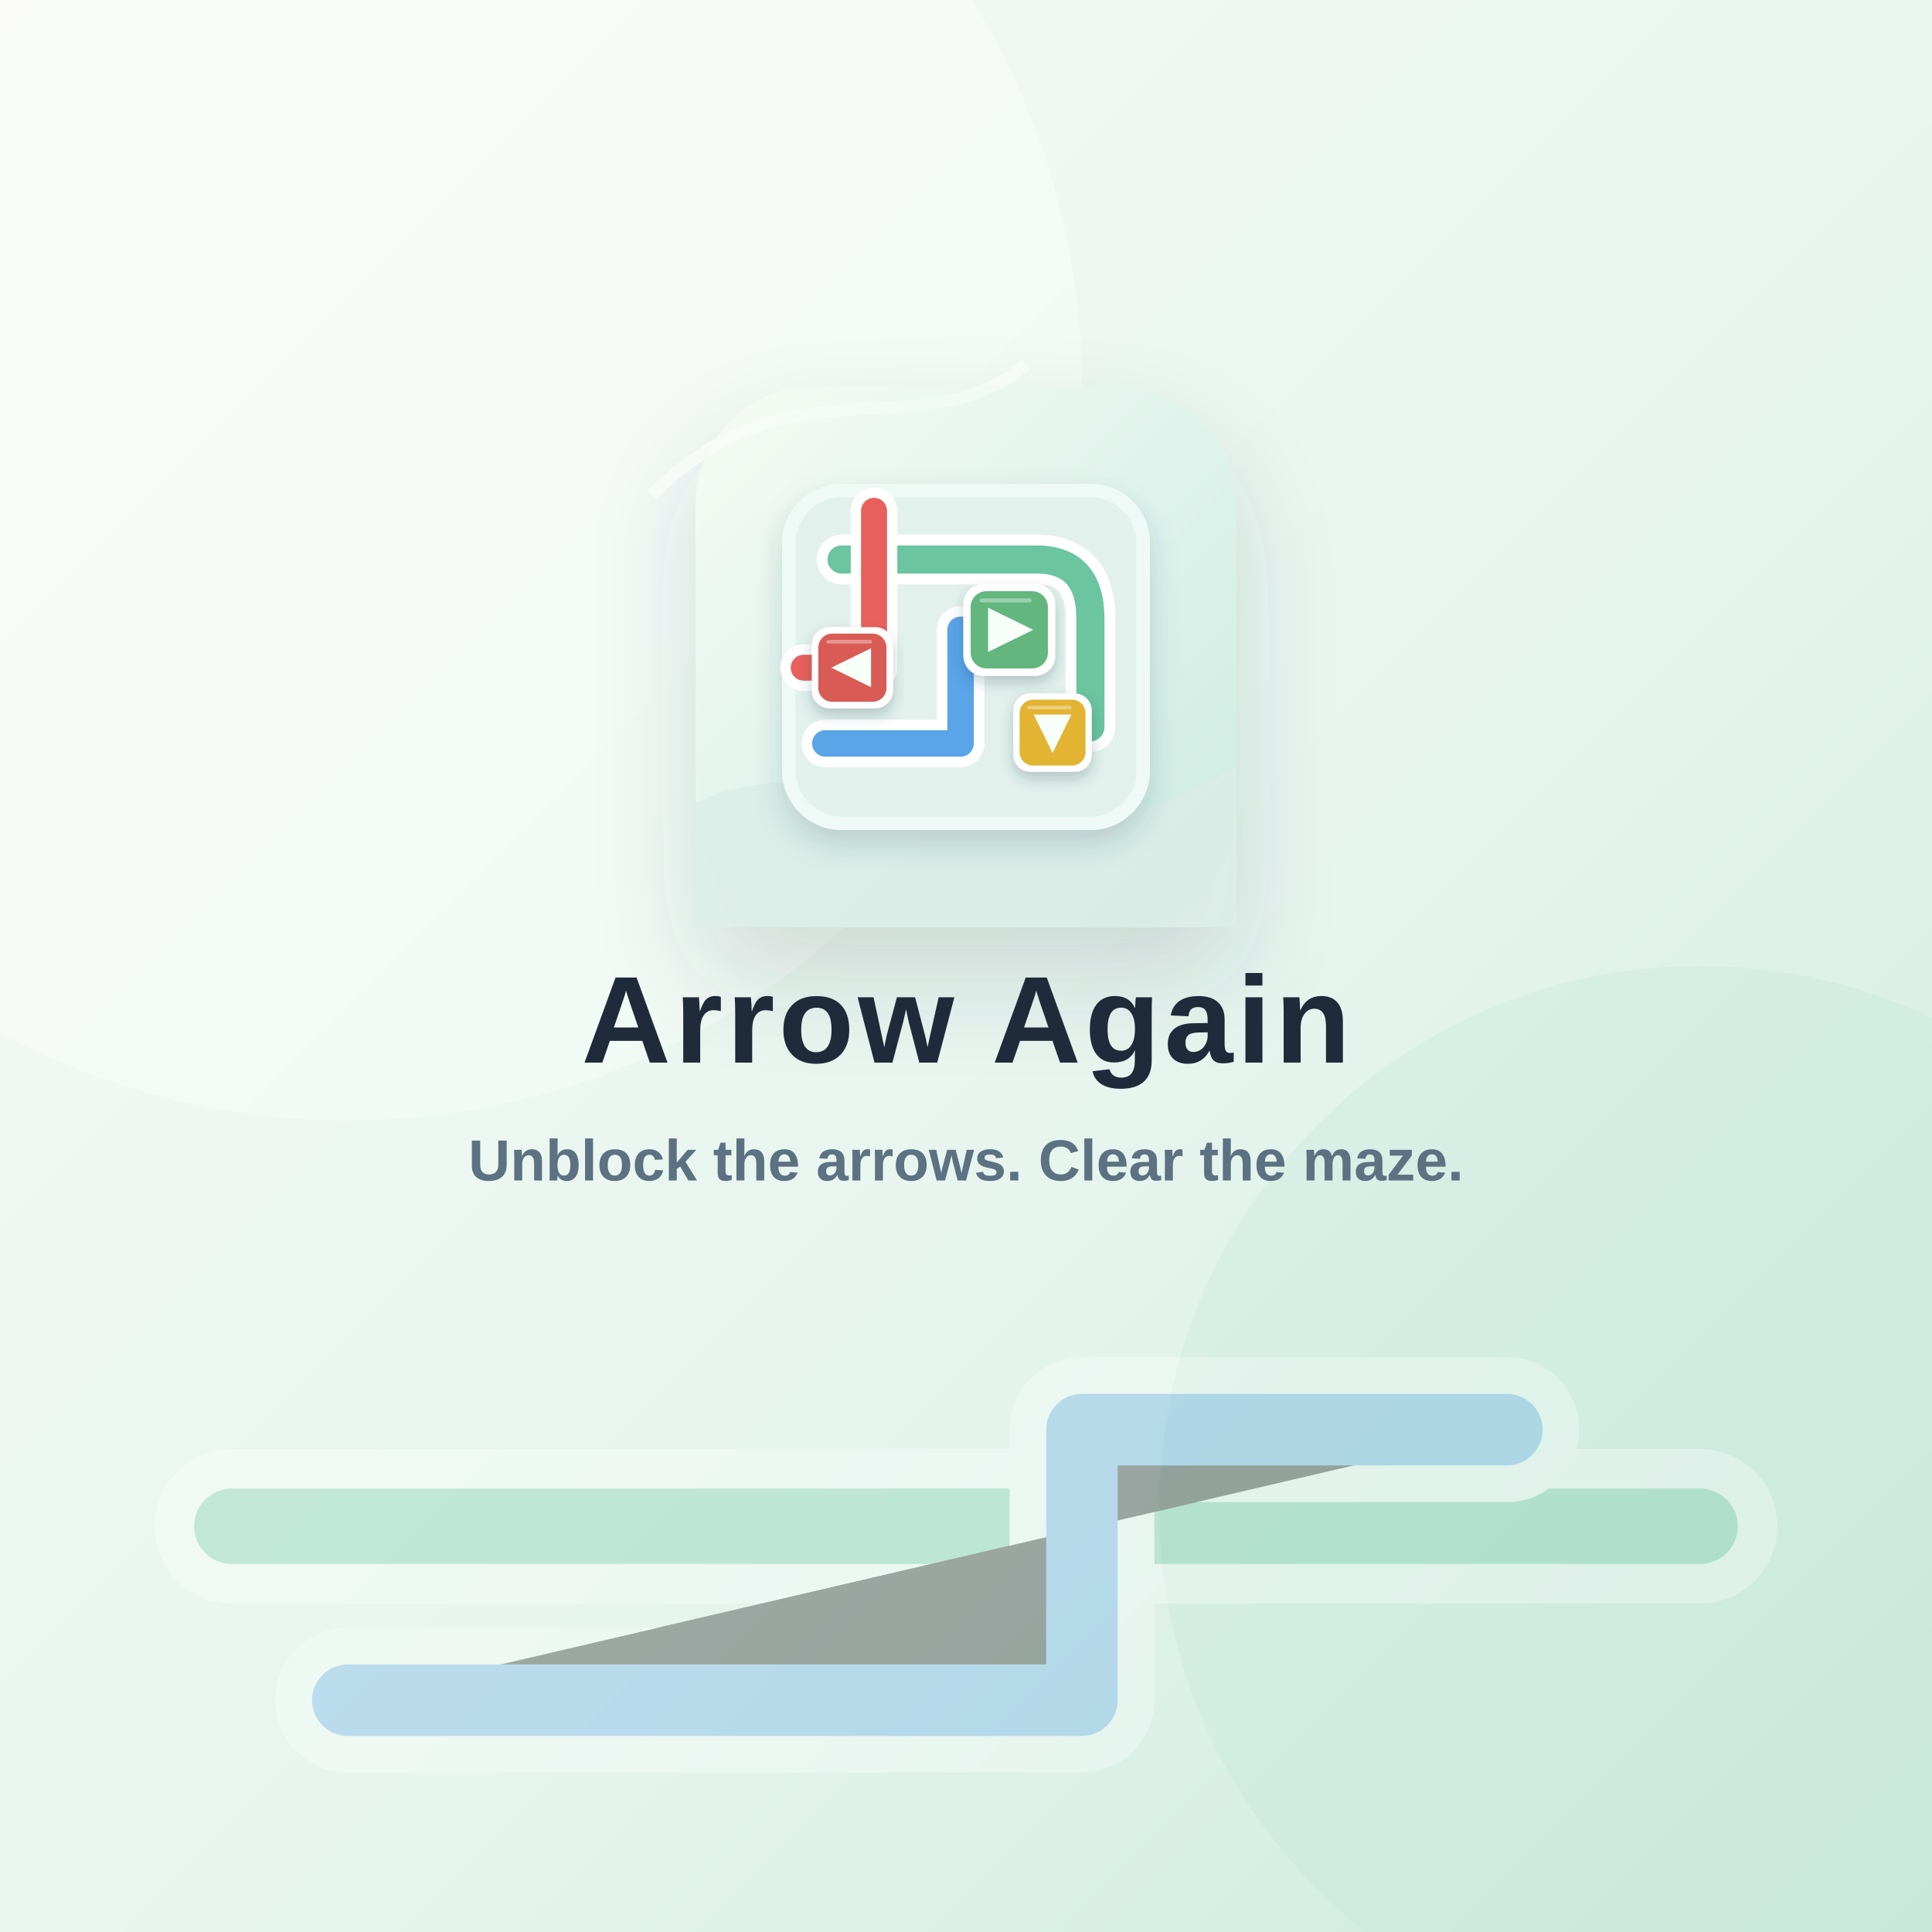
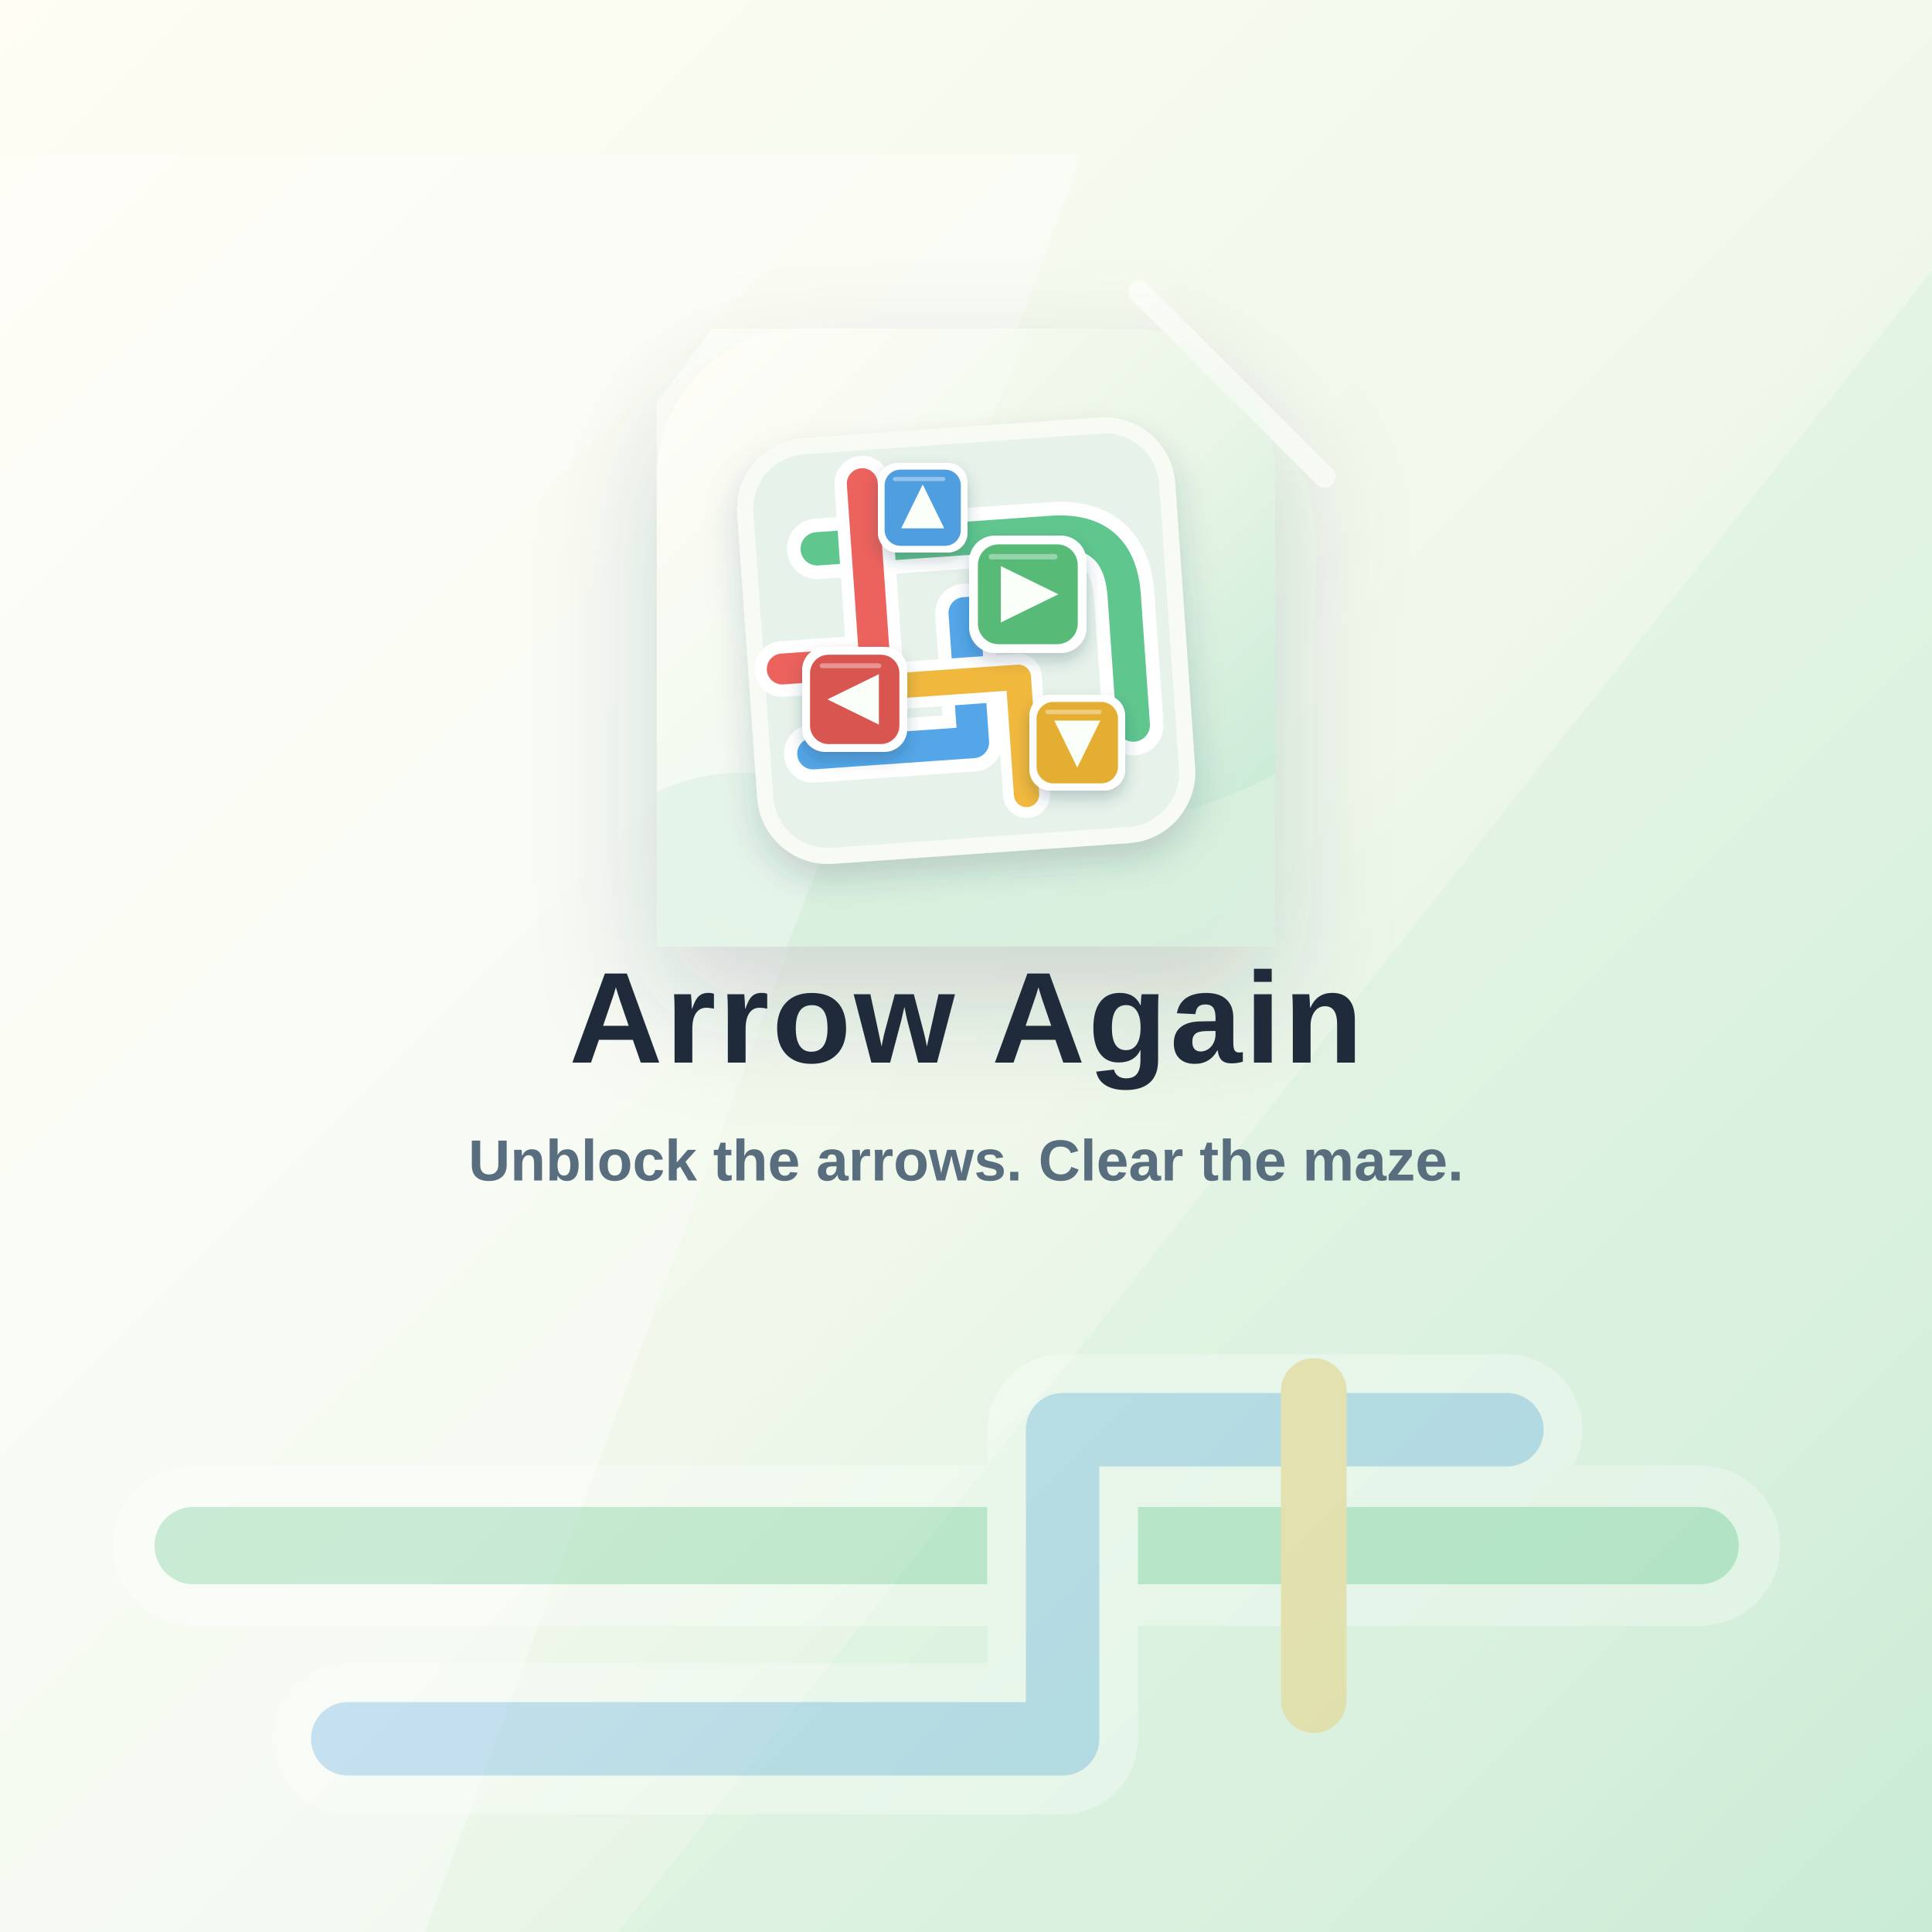
<svg xmlns="http://www.w3.org/2000/svg" width="2732" height="2732" viewBox="0 0 2732 2732">
  <defs>
    <linearGradient id="splashBg" x1="0" x2="1" y1="0" y2="1">
-       <stop offset="0" stop-color="#F9FBF4" />
-       <stop offset=".58" stop-color="#E6F5EE" />
-       <stop offset="1" stop-color="#CAE9DC" />
+       <stop offset="0" stop-color="#FFFDF4" />
+       <stop offset=".54" stop-color="#F0F8EB" />
+       <stop offset="1" stop-color="#C9EBD5" />
    </linearGradient>
    <filter id="splashShadow" x="-30%" y="-30%" width="160%" height="170%">
-       <feDropShadow dx="0" dy="95.62" stdDeviation="92.888" flood-color="#264057" flood-opacity=".16" />
+       <feDropShadow dx="0" dy="92.888" stdDeviation="95.62" flood-color="#264057" flood-opacity=".18" />
    </filter>
  </defs>
  <rect width="2732" height="2732" fill="url(#splashBg)" />
-   <circle cx="491.76" cy="546.4" r="1038.16" fill="#ffffff" opacity=".34" />
-   <circle cx="2404.16" cy="2130.96" r="764.96" fill="#BFE5D5" opacity=".32" />
-   <g opacity="0.32">
-     <path d="M327.84 2158.28 H2404.16" stroke="#FFFFFF" stroke-width="218.56" stroke-linecap="round" />
-     <path d="M327.84 2158.28 H2404.16" stroke="#6BC5A0" stroke-width="106.548" stroke-linecap="round" />
-     <path d="M491.76 2404.16 H1529.92 V2021.68 H2130.96" stroke="#FFFFFF" stroke-width="204.9" stroke-linecap="round" stroke-linejoin="round" />
-     <path d="M491.76 2404.16 H1529.92 V2021.68 H2130.96" stroke="#5AA4E8" stroke-width="101.084" stroke-linecap="round" stroke-linejoin="round" />
+   <path d="M-218.56 218.56 H1529.92 L601.04 2732 H-218.56Z" fill="#FFFFFF" opacity=".34" />
+   <path d="M2732 382.48 L2732 1803.12 L1639.2 2732 H874.24Z" fill="#D8F0DE" opacity=".48" />
+   <g opacity="0.3">
+     <path d="M273.2 2185.6 H2404.16" stroke="#FFFFFF" stroke-width="226.756" stroke-linecap="round" fill="none" />
+     <path d="M273.2 2185.6 H2404.16" stroke="#5FC68E" stroke-width="109.28" stroke-linecap="round" fill="none" />
+     <path d="M491.76 2458.8 H1502.6 V2021.68 H2130.96" stroke="#FFFFFF" stroke-width="213.096" stroke-linecap="round" stroke-linejoin="round" fill="none" />
+     <path d="M491.76 2458.8 H1502.6 V2021.68 H2130.96" stroke="#54A6E8" stroke-width="103.816" stroke-linecap="round" stroke-linejoin="round" fill="none" />
+     <path d="M1857.76 1967.04 V2404.16" stroke="#F0B83E" stroke-width="92.888" stroke-linecap="round" fill="none" />
  </g>
-   <g transform="translate(983.52 546.4) scale(0.7470313)" filter="url(#splashShadow)">
+   <g transform="translate(928.88 464.44) scale(0.85375)" filter="url(#splashShadow)">
    <defs>
      <linearGradient id="iconBg" x1="0" x2="1" y1="0" y2="1">
-         <stop offset="0" stop-color="#F7FBF3" />
-         <stop offset=".54" stop-color="#DDF3EC" />
-         <stop offset="1" stop-color="#CDEBE0" />
+         <stop offset="0" stop-color="#FFFDF4" />
+         <stop offset=".52" stop-color="#EAF6E8" />
+         <stop offset="1" stop-color="#BFE7D1" />
      </linearGradient>
      <filter id="softShadow" x="-20%" y="-20%" width="140%" height="150%">
        <feDropShadow dx="0" dy="26.624" stdDeviation="26.624" flood-color="#274157" flood-opacity=".18" />
      </filter>
      <filter id="tileShadow" x="-25%" y="-25%" width="150%" height="150%">
        <feDropShadow dx="0" dy="12.288" stdDeviation="12.288" flood-color="#24435B" flood-opacity=".25" />
      </filter>
    </defs>
-     <rect width="1024" height="1024" rx="225.28" fill="url(#iconBg)" />
-     <path d="M0 788.48 C286.72 645.12 655.36 972.8 1024 716.8 L1024 1024 L0 1024Z" fill="#D9EEE7" opacity=".75" />
-     <path d="M-81.92 204.8 C184.32 -61.44 430.08 122.88 624.64 -40.96" stroke="#ffffff" stroke-width="22.528" opacity=".32" fill="none" />
-     <g filter="url(#softShadow)">
-       <rect x="163.84" y="184.32" width="696.32" height="655.36" rx="112.64" fill="#EFF9F5" />
-       <rect x="189.44" y="209.92" width="645.12" height="604.16" rx="87.04" fill="#DDEFE8" opacity=".72" />
-       <path d="M276.48 327.68 H645.12 Q747.52 327.68 747.52 440.32 V645.12" stroke="#ffffff" stroke-width="94.208" stroke-linecap="round" stroke-linejoin="round" fill="none" />
-       <path d="M276.48 327.68 H645.12 Q747.52 327.68 747.52 440.32 V645.12" stroke="#6BC5A0" stroke-width="53.248" stroke-linecap="round" stroke-linejoin="round" fill="none" />
-       <path d="M245.76 675.84 H501.76 V460.8 H624.64" stroke="#ffffff" stroke-width="90.112" stroke-linecap="round" stroke-linejoin="round" fill="none" />
-       <path d="M245.76 675.84 H501.76 V460.8 H624.64" stroke="#5AA4E8" stroke-width="50.176" stroke-linecap="round" stroke-linejoin="round" fill="none" />
-       <path d="M337.92 235.52 V532.48 H204.8" stroke="#ffffff" stroke-width="88.064" stroke-linecap="round" stroke-linejoin="round" fill="none" />
-       <path d="M337.92 235.52 V532.48 H204.8" stroke="#E8615B" stroke-width="49.152" stroke-linecap="round" stroke-linejoin="round" fill="none" />
+     <rect width="1024" height="1024" rx="245.76" fill="url(#iconBg)" />
+     <path d="M0 768 C266.24 634.88 593.92 972.8 1024 737.28 L1024 1024 L0 1024Z" fill="#D9F0DF" opacity=".9" />
+     <path d="M92.16 0 H614.4 L215.04 1024 H0 V122.88Z" fill="#FFFFFF" opacity=".28" />
+     <path d="M798.72 -61.44 L1105.92 245.76" stroke="#FFFFFF" stroke-width="35.84" opacity=".46" stroke-linecap="round" />
+     <g filter="url(#softShadow)" transform="rotate(-4 512 512)">
+       <rect x="148.48" y="163.84" width="727.04" height="706.56" rx="117.76" fill="#F8FBF4" />
+       <rect x="175.104" y="190.464" width="673.792" height="653.312" rx="90.112" fill="#E7F3EA" />
+       <path d="M276.48 348.16 H665.6 Q778.24 348.16 778.24 460.8 V675.84" stroke="#FFFFFF" stroke-width="100.352" stroke-linecap="round" stroke-linejoin="round" fill="none" />
+       <path d="M276.48 348.16 H665.6 Q778.24 348.16 778.24 460.8 V675.84" stroke="#5FC68E" stroke-width="55.296" stroke-linecap="round" stroke-linejoin="round" fill="none" />
+       <path d="M245.76 686.08 H512 V471.04 H655.36" stroke="#FFFFFF" stroke-width="96.256" stroke-linecap="round" stroke-linejoin="round" fill="none" />
+       <path d="M245.76 686.08 H512 V471.04 H655.36" stroke="#54A6E8" stroke-width="52.224" stroke-linecap="round" stroke-linejoin="round" fill="none" />
+       <path d="M358.4 245.76 V542.72 H204.8" stroke="#FFFFFF" stroke-width="92.16" stroke-linecap="round" stroke-linejoin="round" fill="none" />
+       <path d="M358.4 245.76 V542.72 H204.8" stroke="#EC625B" stroke-width="51.2" stroke-linecap="round" stroke-linejoin="round" fill="none" />
+       <path d="M593.92 778.24 V583.68 H389.12" stroke="#FFFFFF" stroke-width="77.824" stroke-linecap="round" stroke-linejoin="round" fill="none" />
+       <path d="M593.92 778.24 V583.68 H389.12" stroke="#F0B83E" stroke-width="41.984" stroke-linecap="round" stroke-linejoin="round" fill="none" />
    </g>
    <g filter="url(#tileShadow)">
      <g>
-         <rect x="506.88" y="373.76" width="174.08" height="174.08" rx="38.298" fill="#ffffff" />
-         <rect x="520.806" y="387.686" width="146.227" height="146.227" rx="29.872" fill="#63B77E" />
-         <polygon points="553.882,419.021 639.181,460.8 553.882,502.579" fill="#F8FFF9" />
-         <path d="M541.696 405.094 H632.218" stroke="#ffffff" stroke-width="7.834" opacity=".36" stroke-linecap="round" />
+         <rect x="517.12" y="343.04" width="194.56" height="194.56" rx="42.803" fill="#FFFFFF" />
+         <rect x="531.712" y="357.632" width="165.376" height="165.376" rx="34.243" fill="#58BA77" />
+         <polygon points="569.651,393.626 664.986,440.32 569.651,487.014" fill="#FBFFF9" />
+         <path d="M554.086 378.061 H659.149" stroke="#FFFFFF" stroke-width="8.95" opacity=".38" stroke-linecap="round" />
      </g>
      <g>
-         <rect x="220.16" y="455.68" width="153.6" height="153.6" rx="33.792" fill="#ffffff" />
-         <rect x="232.448" y="467.968" width="129.024" height="129.024" rx="26.358" fill="#D85B55" />
-         <polygon points="332.288,495.616 257.024,532.48 332.288,569.344" fill="#F8FFF9" />
-         <path d="M250.88 483.328 H330.752" stroke="#ffffff" stroke-width="6.912" opacity=".36" stroke-linecap="round" />
+         <rect x="240.64" y="527.36" width="174.08" height="174.08" rx="38.298" fill="#FFFFFF" />
+         <rect x="253.696" y="540.416" width="147.968" height="147.968" rx="30.638" fill="#D9544F" />
+         <polygon points="367.718,572.621 282.419,614.4 367.718,656.179" fill="#FBFFF9" />
+         <path d="M273.715 558.694 H367.718" stroke="#FFFFFF" stroke-width="8.008" opacity=".38" stroke-linecap="round" />
      </g>
      <g>
-         <rect x="601.6" y="581.12" width="148.48" height="148.48" rx="32.666" fill="#ffffff" />
-         <rect x="613.478" y="592.998" width="124.723" height="124.723" rx="25.479" fill="#E3B333" />
-         <polygon points="640.205,621.21 675.84,693.965 711.475,621.21" fill="#F8FFF9" />
-         <path d="M631.296 607.846 H708.506" stroke="#ffffff" stroke-width="6.682" opacity=".36" stroke-linecap="round" />
+         <rect x="616.96" y="606.72" width="158.72" height="158.72" rx="34.918" fill="#FFFFFF" />
+         <rect x="628.864" y="618.624" width="134.912" height="134.912" rx="27.935" fill="#E4AE33" />
+         <polygon points="658.227,649.574 696.32,727.347 734.413,649.574" fill="#FBFFF9" />
+         <path d="M647.117 635.29 H732.826" stroke="#FFFFFF" stroke-width="7.301" opacity=".38" stroke-linecap="round" />
+       </g>
+       <g>
+         <rect x="366.08" y="222.72" width="148.48" height="148.48" rx="32.666" fill="#FFFFFF" />
+         <rect x="377.216" y="233.856" width="126.208" height="126.208" rx="26.132" fill="#4F9FE0" />
+         <polygon points="404.685,331.11 440.32,258.355 475.955,331.11" fill="#FBFFF9" />
+         <path d="M394.291 249.446 H474.47" stroke="#FFFFFF" stroke-width="6.83" opacity=".38" stroke-linecap="round" />
      </g>
    </g>
  </g>
-   <text x="1366" y="1502.6" text-anchor="middle" fill="#1F2B3A" font-family="Avenir Next, Nunito, Arial, sans-serif" font-size="174.848" font-weight="850" letter-spacing="5.464">Arrow Again</text>
-   <text x="1366" y="1669.252" text-anchor="middle" fill="#5C7182" font-family="Avenir Next, Nunito, Arial, sans-serif" font-size="81.96" font-weight="700">Unblock the arrows. Clear the maze.</text>
+   <text x="1366" y="1502.6" text-anchor="middle" fill="#1F2B3A" font-family="Avenir Next, Nunito, Arial, sans-serif" font-size="183.044" font-weight="850" letter-spacing="4.098">Arrow Again</text>
+   <text x="1366" y="1669.252" text-anchor="middle" fill="#586D7D" font-family="Avenir Next, Nunito, Arial, sans-serif" font-size="81.96" font-weight="700">Unblock the arrows. Clear the maze.</text>
</svg>
